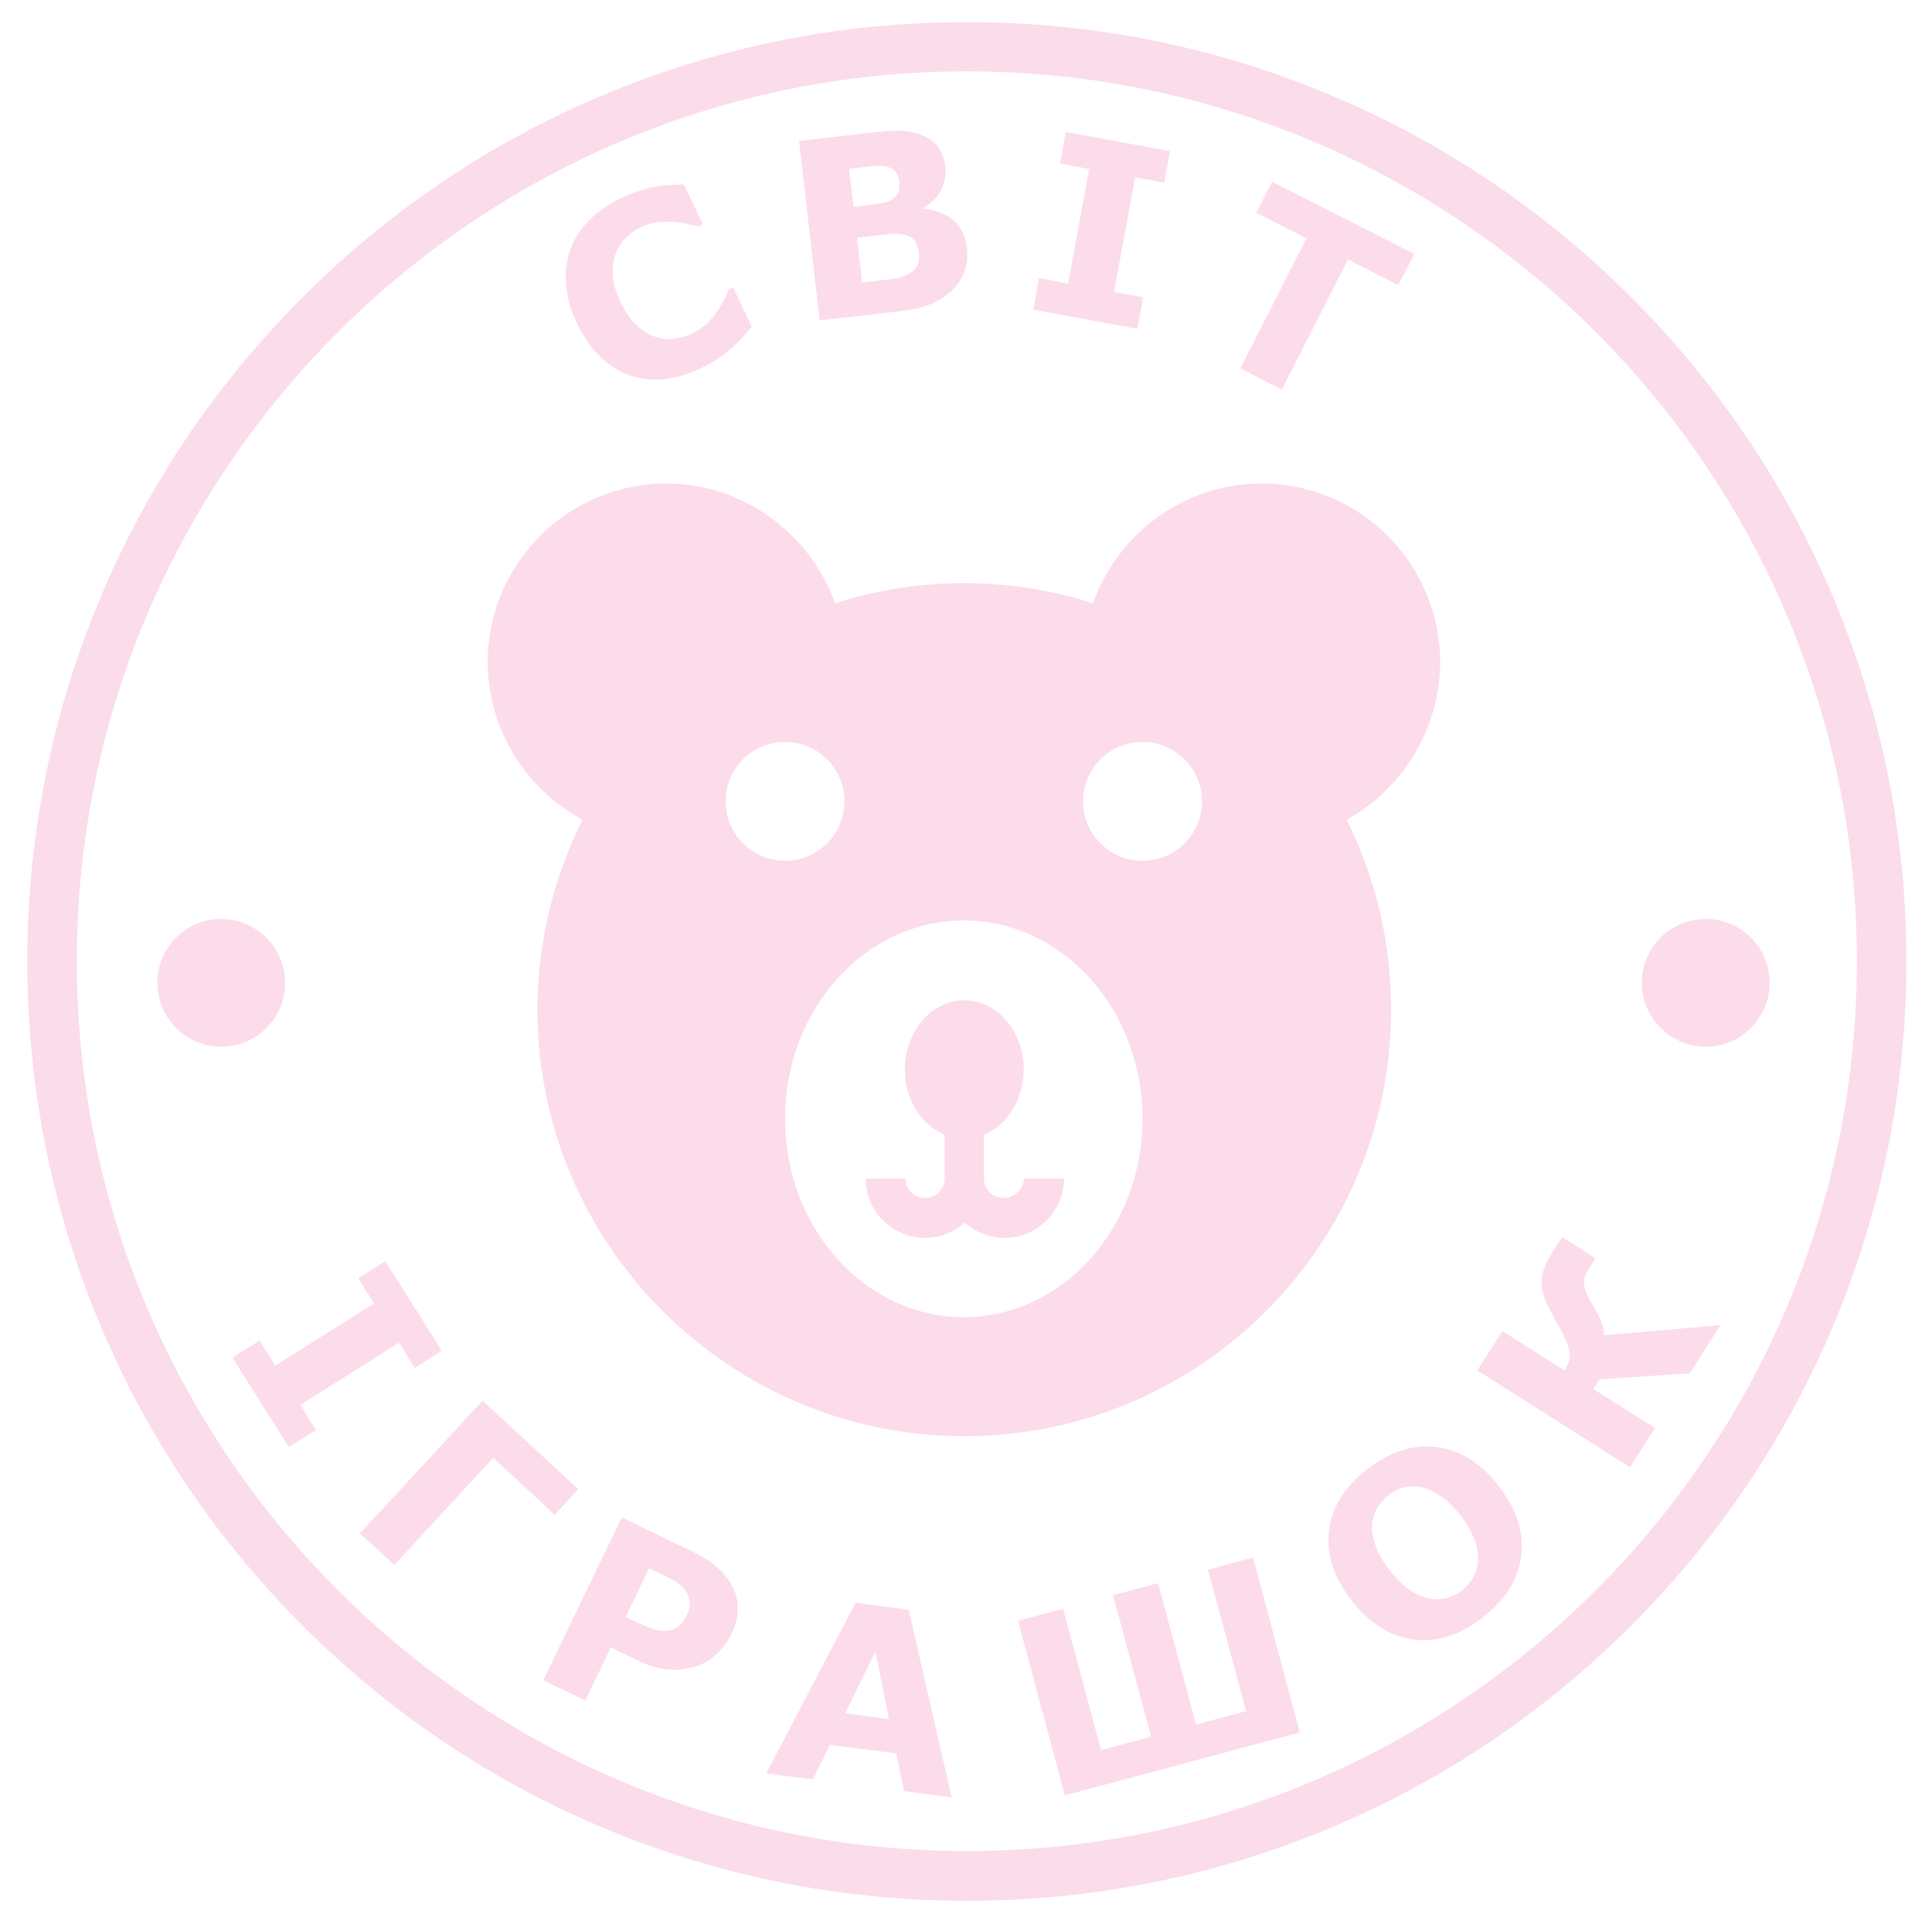
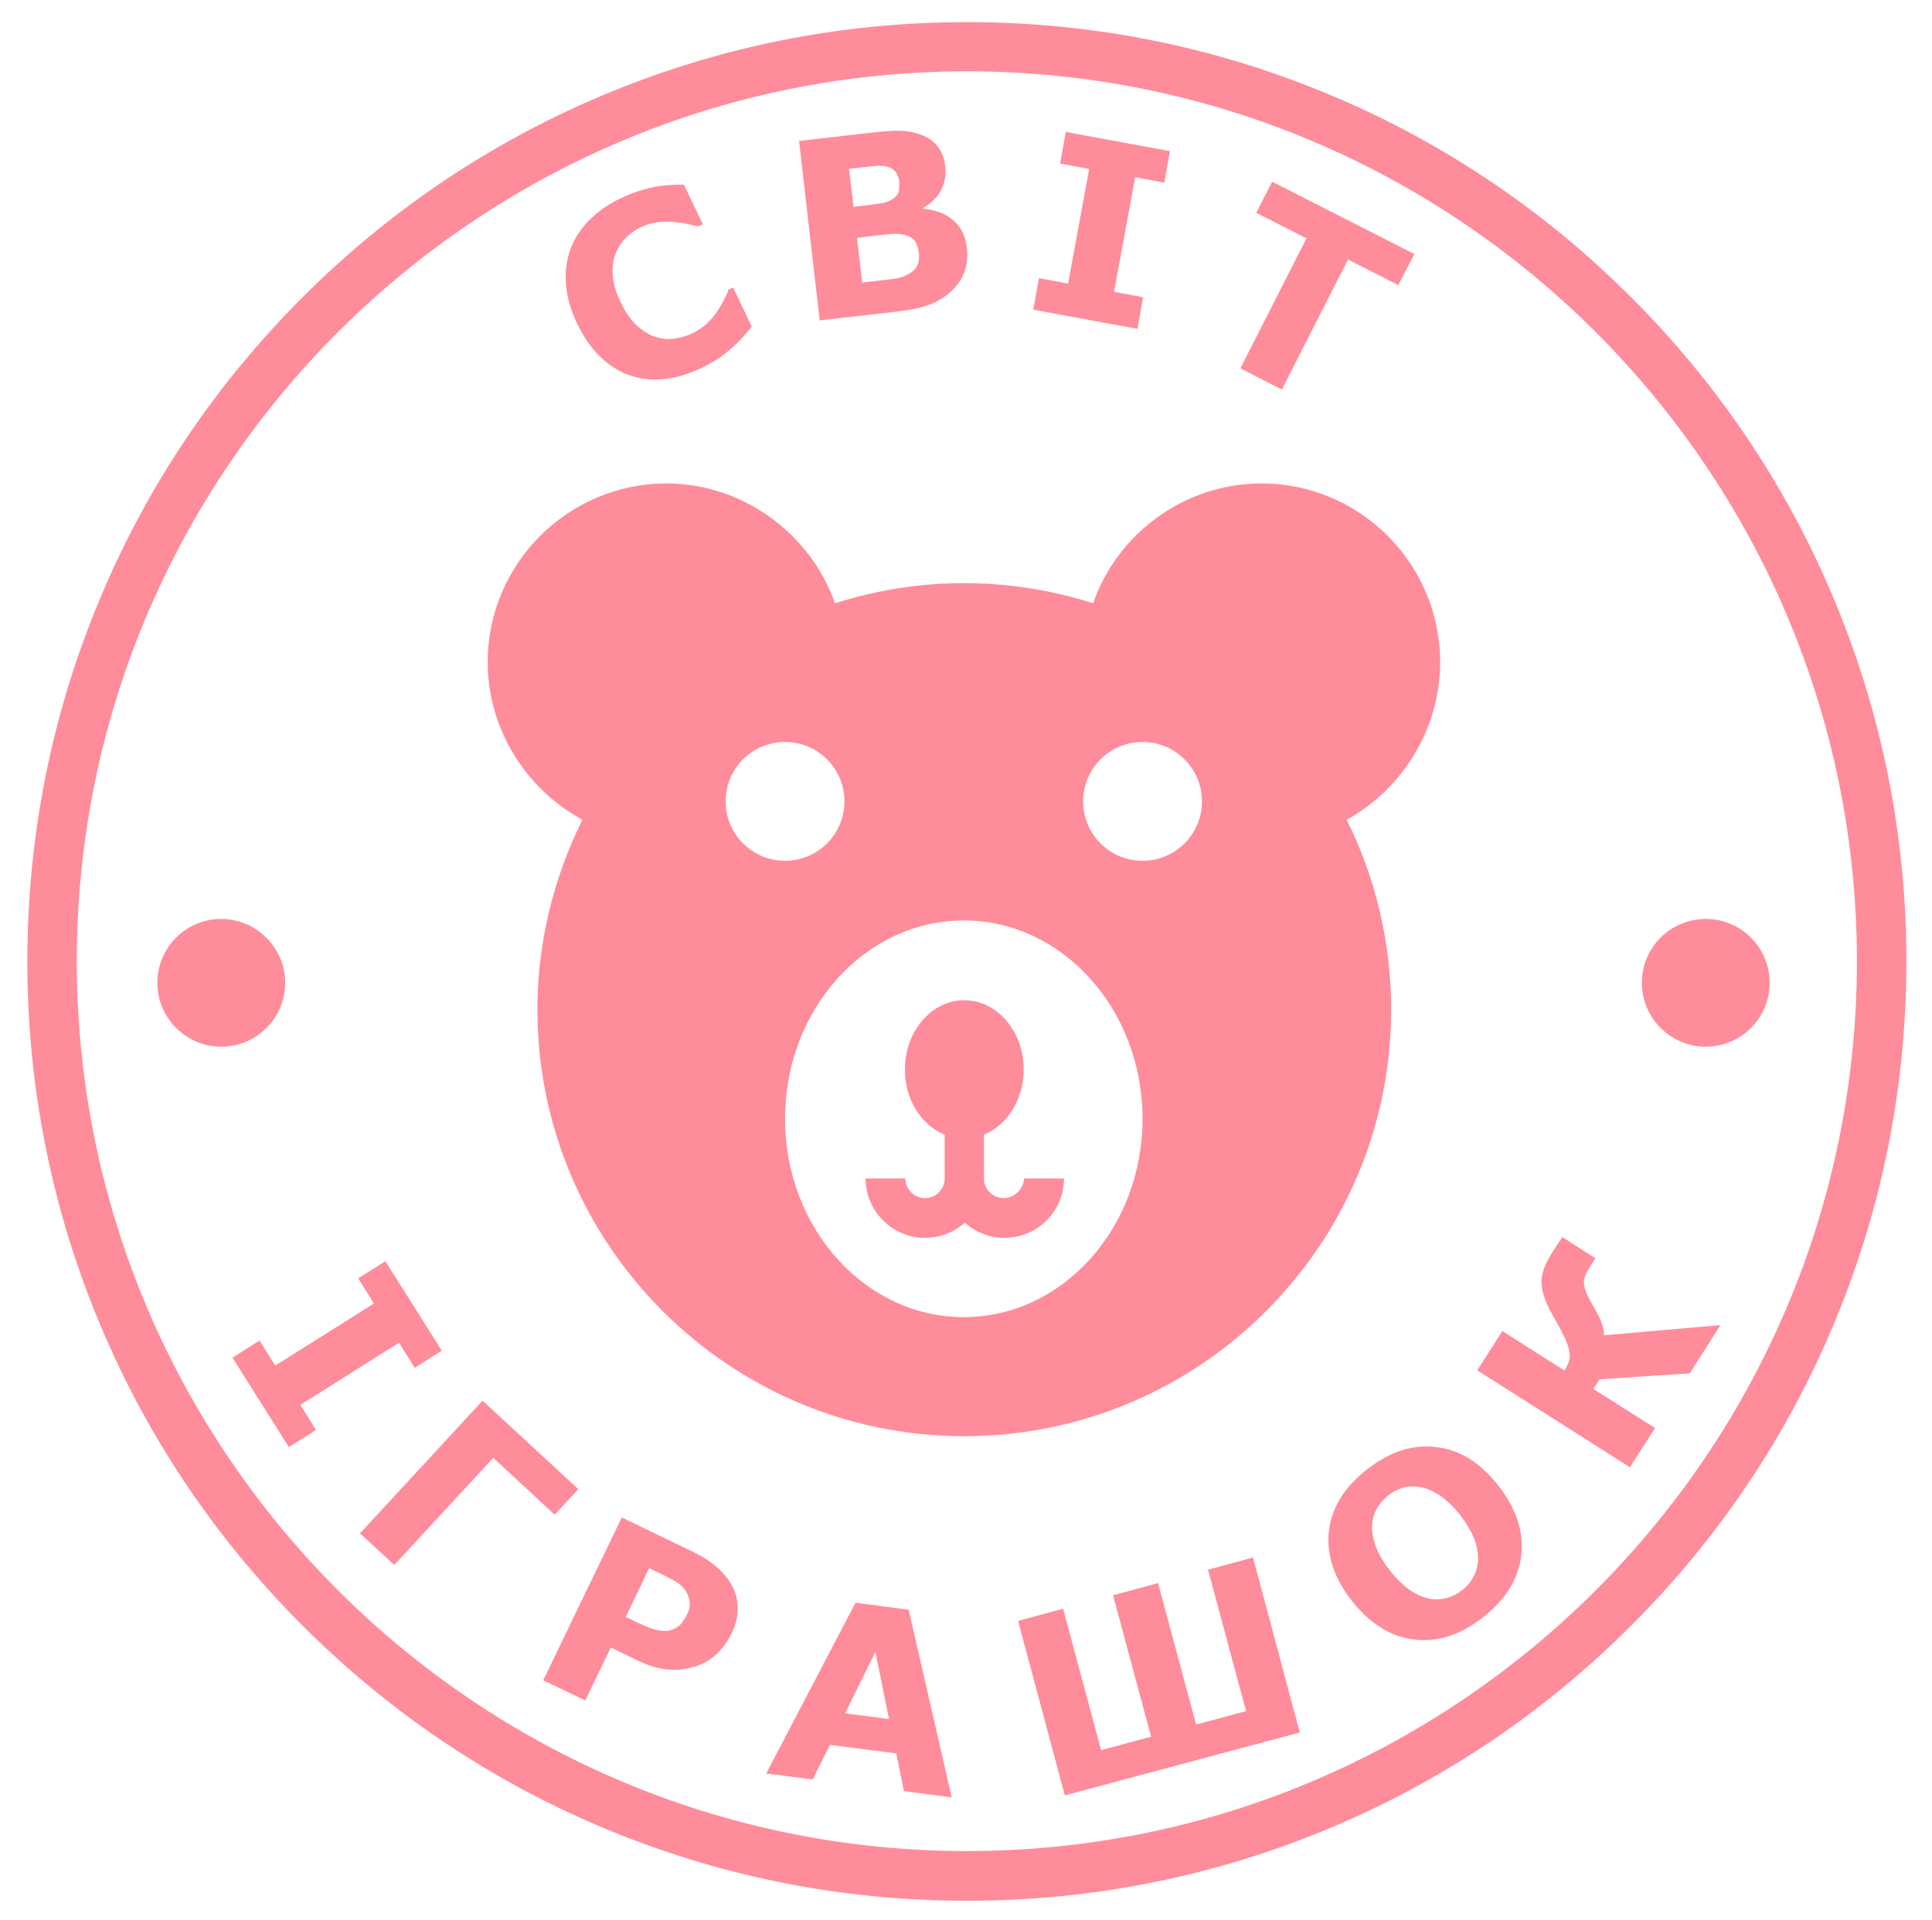
<svg xmlns="http://www.w3.org/2000/svg" version="1.1" id="o-0" x="0px" y="0px" viewBox="0 0 777.1 772.4" style="enable-background:new 0 0 777.1 772.4;" xml:space="preserve">
  <style type="text/css">
- 	.st0{fill:#FCDCEA;}
+ 	.st0{fill: #FF8C9A;}
	.st1{display:none;fill:none;}
- 	.st2{fill:#FBDCEA;}
+ 	.st2{fill: #FF8C9A;}
</style>
  <g>
    <g id="textblocktransform">
      <g>
        <g transform="matrix(1,0,0,1,131.7634,74.00337)">
          <g>
            <g>
              <path class="st0" d="M447.5,192.4c0-39.6-32.2-71.9-71.9-71.9c-30.6,0-57.8,19.8-67.7,48.2c-34-10.8-69.9-10.8-103.8,0        c-10-28.3-37.3-48.2-67.8-48.2c-39.6,0-71.9,32.3-71.9,71.9c0,26.6,15.1,50.9,38.1,63.4c-11.8,23.7-18.1,50-18.1,76.3        c0,94.6,77,171.7,171.7,171.7s171.7-76.9,171.7-171.7c0-26.4-6.1-52.7-17.9-76.3C432.5,243.3,447.5,219,447.5,192.4z         M160.1,248.4c0-13.2,10.7-23.9,23.9-23.9c13.2,0,23.9,10.7,23.9,23.9s-10.7,23.9-23.9,23.9        C170.8,272.3,160.1,261.6,160.1,248.4z M255.9,455.9c-39.7,0-71.9-35.8-71.9-79.8s32.2-79.8,71.9-79.8s71.9,35.8,71.9,79.8        S295.6,455.9,255.9,455.9z M327.8,272.3c-13.2,0-23.9-10.7-23.9-23.9s10.7-23.9,23.9-23.9c13.2,0,23.9,10.7,23.9,23.9        S341,272.3,327.8,272.3z" />
              <path class="st0" d="M271.9,408c-4.4,0-7.9-3.6-7.9-7.9v-17.6c9.3-3.8,16-14.1,16-26.2c0-15.4-10.7-27.9-23.9-27.9        s-23.9,12.5-23.9,27.9c0,12.2,6.7,22.4,16,26.2v17.6c0,4.4-3.6,7.9-7.9,7.9c-4.4,0-7.9-3.6-7.9-7.9h-16        c0,13.2,10.8,23.9,23.9,23.9c6.1,0,11.7-2.3,16-6.1c4.3,3.8,9.9,6.1,16,6.1c13.2,0,23.9-10.7,23.9-23.9h-16        C279.8,404.4,276.3,408,271.9,408z" />
            </g>
          </g>
        </g>
        <path class="st0" d="M63.3,395.4c0-14.3,11.6-25.7,25.7-25.7s25.7,11.6,25.7,25.7c0,14.3-11.6,25.7-25.7,25.7     S63.3,409.6,63.3,395.4z M660.4,395.4c0-14.3,11.6-25.7,25.7-25.7c14.3,0,25.7,11.6,25.7,25.7c0,14.3-11.6,25.7-25.7,25.7     S660.4,409.6,660.4,395.4z" />
      </g>
    </g>
    <g>
      <path class="st0" d="M116.2,582.2l-22.7-36l10.9-6.9l6.3,10.1l39.7-25l-6.3-10.1l10.9-6.9l22.7,36l-10.9,6.9l-6.3-10.1l-39.7,25    l6.3,10.1L116.2,582.2z" />
      <path class="st0" d="M223.1,609.4l-24.7-22.9l-39.8,43.1l-13.8-12.7l49.3-53.4l38.5,35.6L223.1,609.4z" />
      <path class="st0" d="M294.2,657.3c-1.4,2.9-3.3,5.5-5.7,7.9c-2.4,2.3-5,3.9-7.8,4.9c-3.9,1.3-7.7,1.9-11.6,1.6    c-3.8-0.2-8.2-1.5-12.9-3.8l-10.5-5.1l-10.3,21.3l-16.9-8.1l31.6-65.5l27.8,13.4c4.2,2,7.5,4.1,10,6.2s4.5,4.4,6,6.9    c1.8,3,2.8,6.2,2.8,9.6C296.9,649.9,296,653.5,294.2,657.3z M276.5,649.2c0.9-1.8,1.2-3.7,0.8-5.5c-0.4-1.8-1.1-3.3-2.1-4.5    c-1.4-1.6-2.9-2.8-4.6-3.6c-1.6-0.9-3.8-2-6.6-3.3l-2.9-1.4l-9.4,19.6l4.8,2.3c2.9,1.4,5.3,2.4,7.4,2.9c2,0.5,3.9,0.6,5.7,0.2    c1.5-0.4,2.9-1.2,4-2.2C274.6,652.6,275.6,651.1,276.5,649.2z" />
      <path class="st0" d="M382.8,723.1l-19.2-2.5l-3.1-15.2l-26.7-3.4l-6.9,13.9l-18.7-2.4l35.9-68.7l21.4,2.8L382.8,723.1z     M357.6,691.6l-5.5-27l-12.2,24.7L357.6,691.6z" />
      <path class="st0" d="M522.8,697l-94.5,25.3l-18.8-70.2l18.1-4.9l15.3,56.9l20.1-5.4l-15.3-56.9l18.1-4.9l15.3,56.9l20.1-5.4    l-15.3-56.9l18.1-4.9L522.8,697z" />
      <path class="st0" d="M602.6,597.6c7.2,9.1,10.3,18.4,9.3,27.9c-1,9.5-6.1,17.8-15.3,25.1c-9.2,7.2-18.5,10.2-27.9,9    c-9.4-1.2-17.7-6.4-24.9-15.5c-7.2-9.2-10.3-18.5-9.3-27.9c1-9.4,6.1-17.8,15.3-25c9.2-7.2,18.4-10.2,27.9-9    C587.1,583.2,595.4,588.4,602.6,597.6z M594.5,627.4c0.1-2.9-0.5-5.8-1.7-8.7c-1.2-2.9-3-6-5.5-9.2c-2.7-3.4-5.4-6-8.1-7.8    s-5.3-2.9-7.7-3.4c-2.5-0.5-4.9-0.4-7.1,0.2c-2.2,0.7-4.3,1.7-6.1,3.2c-1.9,1.5-3.4,3.2-4.5,5.2c-1.1,2-1.8,4.3-1.9,6.9    c-0.2,2.4,0.4,5.2,1.5,8.4c1.2,3.2,3.1,6.4,5.7,9.7c2.7,3.4,5.4,6,8,7.8c2.7,1.8,5.2,2.9,7.7,3.4c2.5,0.5,4.8,0.4,7.1-0.2    c2.3-0.6,4.4-1.7,6.3-3.2c1.9-1.5,3.4-3.3,4.5-5.4C593.8,632.3,594.4,630,594.5,627.4z" />
      <path class="st0" d="M692,533.1l-12.3,19.4l-36.3,2.4l-2.5,3.9l24.8,15.7l-10.1,15.8l-61.4-39l10.1-15.8l25,15.9    c0.8-1.3,1.3-2.5,1.7-3.5c0.3-1,0.5-2,0.4-3c-0.1-1.1-0.4-2.4-0.9-3.9c-0.5-1.5-1.3-3.3-2.3-5.2c-0.6-1.2-1.4-2.6-2.3-4.2    c-0.9-1.6-1.6-2.9-2.2-4c-2.4-4.5-3.6-8.4-3.7-11.7c-0.1-3.3,1.4-7.4,4.4-12.1c0.9-1.4,1.7-2.6,2.4-3.7c0.7-1.1,1.3-1.9,1.6-2.4    l13.3,8.5l-2.9,4.6c-1.4,2.3-2,4.4-1.6,6.4c0.4,2,1.5,4.7,3.5,8c1.9,3.3,3.2,5.9,3.7,7.6c0.6,1.7,0.8,3.2,0.7,4.4L692,533.1z" />
    </g>
    <g>
      <path class="st0" d="M281.8,148.2c-4.9,2.3-9.7,3.8-14.5,4.3c-4.8,0.5-9.4,0.1-13.7-1.4c-4.3-1.4-8.3-3.9-12-7.4    c-3.7-3.5-6.8-8-9.5-13.6c-2.5-5.2-4-10.3-4.4-15.3c-0.5-5,0.1-9.7,1.6-14.1c1.5-4.3,3.9-8.2,7.4-11.8c3.5-3.6,7.7-6.6,12.7-9    c2.8-1.3,5.3-2.4,7.7-3.1c2.4-0.8,4.6-1.3,6.7-1.7c2.2-0.4,4.3-0.6,6.2-0.7c1.9-0.1,3.6-0.1,5.1-0.1l7.6,15.9l-1.9,0.9    c-1.2-0.3-2.6-0.6-4.3-1c-1.7-0.4-3.6-0.6-5.6-0.8c-2.1-0.2-4.2-0.1-6.4,0.1c-2.2,0.3-4.4,0.9-6.5,1.9c-2.4,1.1-4.5,2.6-6.3,4.4    c-1.8,1.8-3.2,4-4.2,6.6c-0.9,2.5-1.3,5.4-1,8.6c0.2,3.3,1.3,6.9,3.2,10.8c2,4.1,4.2,7.3,6.7,9.5c2.5,2.2,5,3.7,7.5,4.4    c2.6,0.8,5.1,1,7.6,0.6c2.5-0.4,4.9-1.1,7-2.1c2.1-1,3.9-2.3,5.7-3.8c1.7-1.6,3.2-3.3,4.4-5.2c1-1.5,1.9-3.1,2.7-4.6    c0.8-1.6,1.4-2.9,1.8-4l1.8-0.8l7.5,15.7c-1.3,1.5-2.5,3-3.7,4.3c-1.2,1.4-2.5,2.7-3.9,3.9c-1.9,1.6-3.6,3.1-5.4,4.3    C287.6,145.2,285.1,146.6,281.8,148.2z" />
      <path class="st0" d="M388.9,99.8c0.4,3.5,0.1,6.7-1,9.6c-1.1,2.9-2.8,5.4-5,7.5c-2.6,2.5-5.6,4.3-8.9,5.6    c-3.3,1.3-7.6,2.2-12.8,2.8l-31.5,3.6l-8.3-72.2l28-3.2c5.8-0.7,10.1-1,12.8-0.9c2.7,0.1,5.5,0.6,8.3,1.6c2.9,1.1,5.2,2.7,6.8,4.9    c1.6,2.2,2.6,4.8,2.9,7.8c0.4,3.5-0.2,6.7-1.7,9.6c-1.5,2.9-3.9,5.3-7.1,7.1l0,0.4c4.8,0.4,8.8,1.9,11.9,4.5    C386.6,91.3,388.4,95,388.9,99.8z M361.7,72.9c-0.1-1.2-0.6-2.4-1.3-3.5c-0.7-1.1-1.9-1.9-3.5-2.3c-1.4-0.4-3.1-0.5-5.2-0.3    c-2,0.2-4.9,0.5-8.5,0.9l-1.7,0.2l1.8,15.3l2.9-0.3c2.9-0.3,5.4-0.7,7.5-1c2.1-0.3,3.7-0.8,4.8-1.5c1.6-0.9,2.6-2,3-3.3    C361.7,75.8,361.8,74.5,361.7,72.9z M369.6,101.8c-0.3-2.3-0.9-4-1.9-5.2c-1-1.1-2.6-1.9-4.8-2.3c-1.5-0.3-3.5-0.3-6.1,0    s-5.2,0.5-8,0.9l-4.1,0.5l2.1,18l1.4-0.2c5.2-0.6,9-1,11.2-1.3c2.3-0.3,4.3-1,6.1-2c1.8-1,3.1-2.3,3.6-3.7    S369.8,103.5,369.6,101.8z" />
      <path class="st0" d="M457.5,132.3l-41.9-7.7l2.3-12.7l11.7,2.2l8.5-46.1l-11.7-2.2l2.3-12.7l41.9,7.7l-2.3,12.7l-11.7-2.2    l-8.5,46.1l11.7,2.2L457.5,132.3z" />
      <path class="st0" d="M562.4,114.7l-20.2-10.3l-26.6,52.3l-16.7-8.5l26.6-52.3l-20.2-10.3l6.4-12.5l57.2,29.1L562.4,114.7z" />
    </g>
  </g>
  <rect x="-111.7" y="32.7" class="st1" width="998.7" height="707" />
  <path class="st2" d="M388.9,764.7c-51,0-100.5-10-147.1-29.7c-45-19-85.4-46.3-120.1-81c-34.7-34.7-62-75.1-81-120.1  c-19.7-46.6-29.7-96.1-29.7-147.1s10-100.5,29.7-147.1c19-45,46.3-85.4,81-120.1c34.7-34.7,75.1-62,120.1-81  c46.6-19.7,96.1-29.7,147.1-29.7s100.5,10,147.1,29.7c45,19,85.4,46.3,120.1,81c34.7,34.7,62,75.1,81,120.1  c19.7,46.6,29.7,96.1,29.7,147.1s-10,100.5-29.7,147.1c-19,45-46.3,85.4-81,120.1c-34.7,34.7-75.1,62-120.1,81  C489.4,754.7,439.9,764.7,388.9,764.7z M388.9,28.7c-197.4,0-358,160.6-358,358c0,197.4,160.6,358,358,358  c197.4,0,358-160.6,358-358C746.9,189.3,586.3,28.7,388.9,28.7z" />
</svg>
